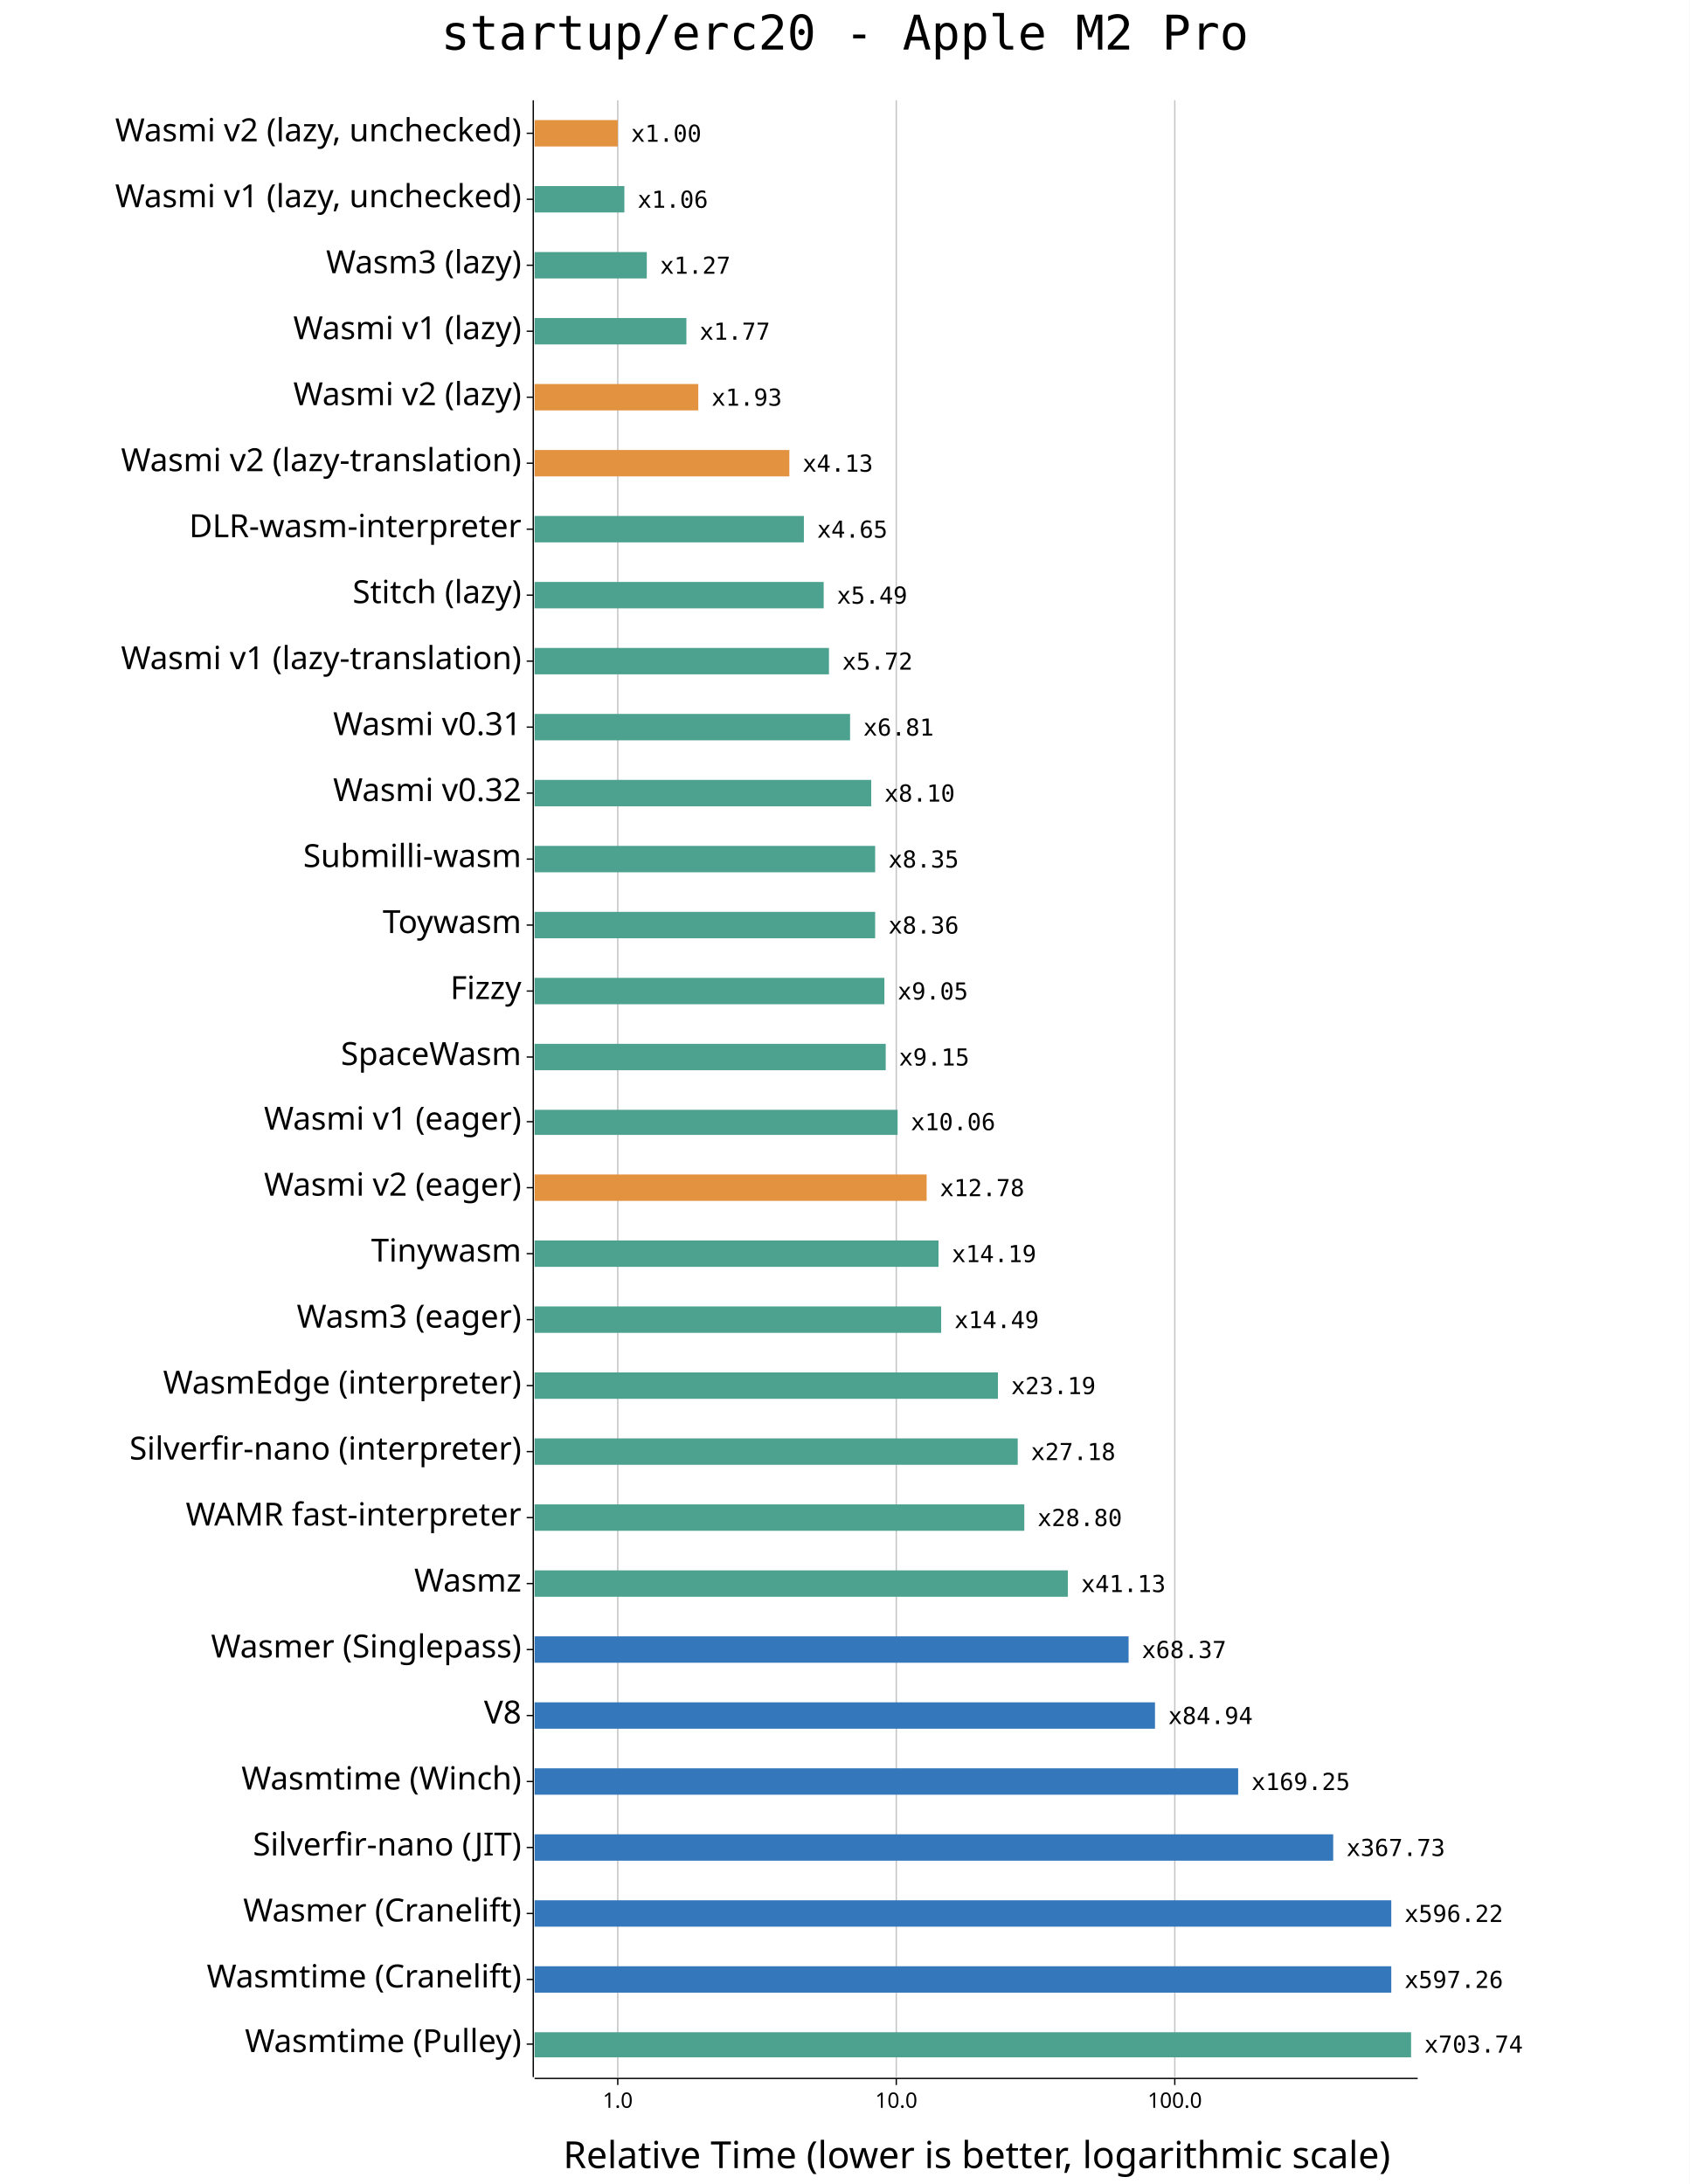
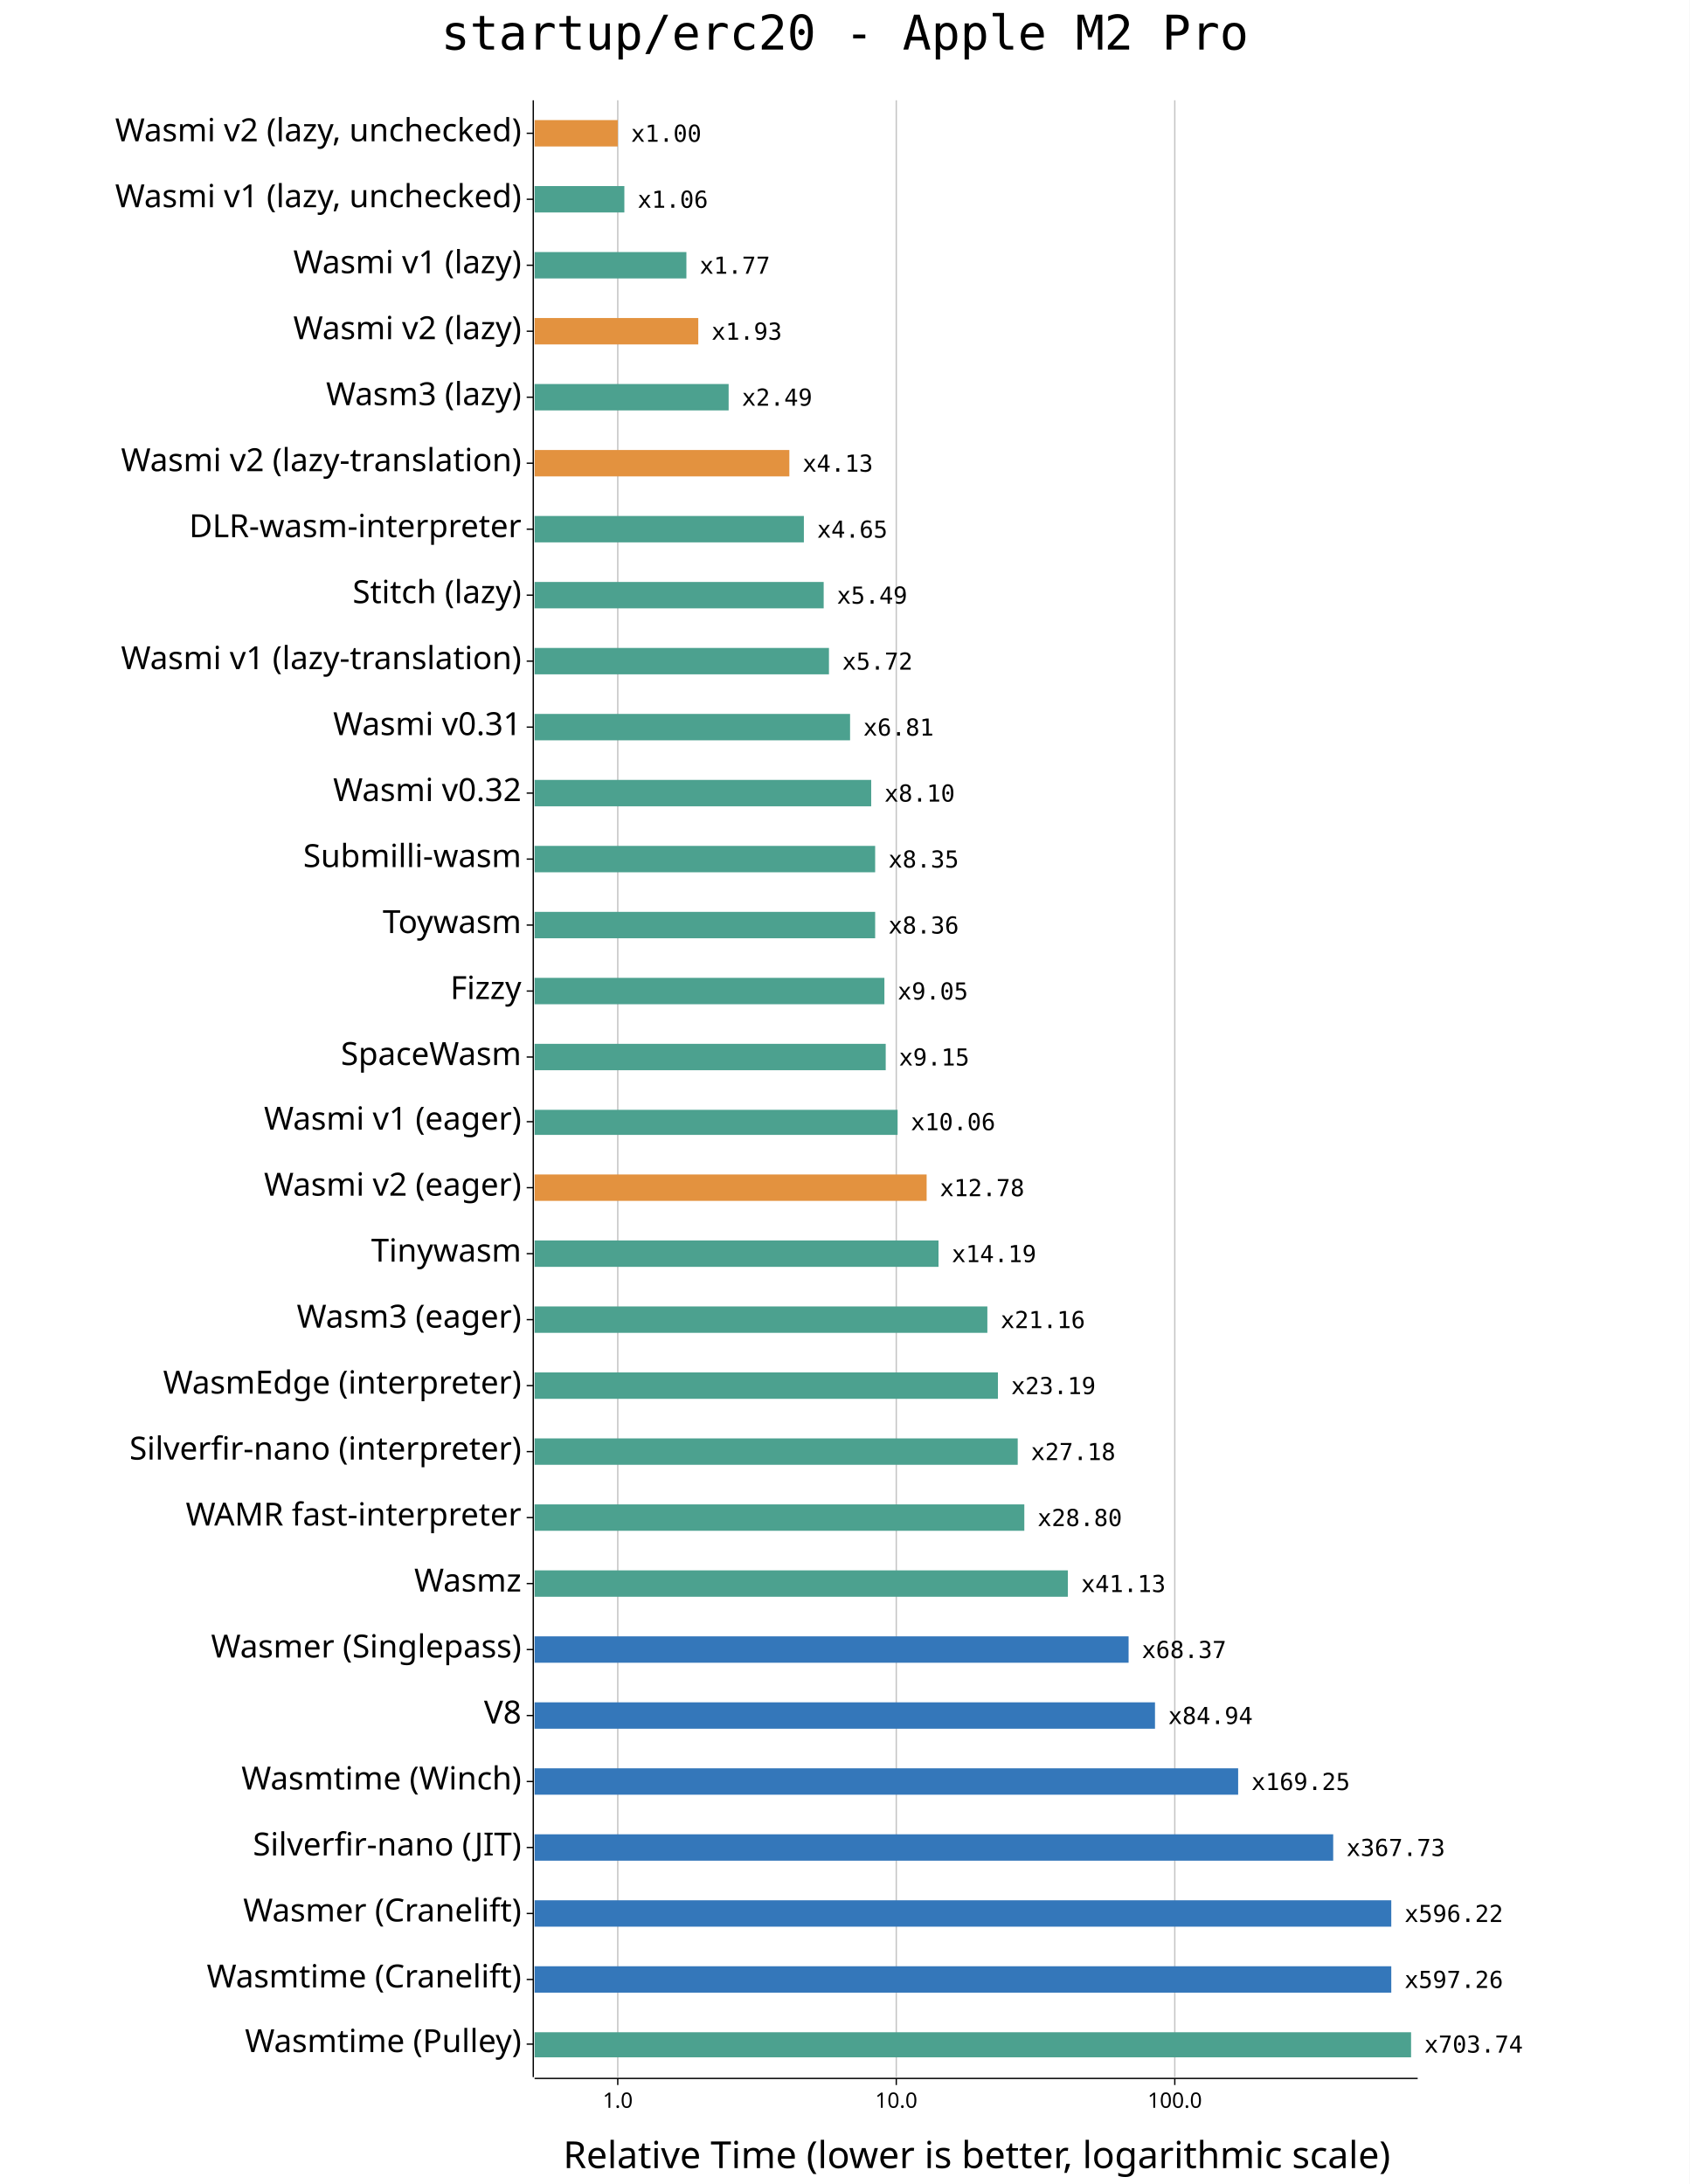
<svg xmlns="http://www.w3.org/2000/svg" width="1280" height="1655" viewBox="0 0 1280 1655">
  <rect x="0" y="0" width="1280" height="1655" opacity="1" fill="#FFFFFF" stroke="none" />
  <text x="640" y="10" dy="0.76em" text-anchor="middle" font-family="monospace" font-size="36.29" opacity="1" fill="#000000">
startup/erc20 - Apple M2 Pro
</text>
  <line opacity="0.1" stroke="#000000" stroke-width="1" x1="468" y1="1574" x2="468" y2="76" />
  <line opacity="0.1" stroke="#000000" stroke-width="1" x1="679" y1="1574" x2="679" y2="76" />
  <line opacity="0.1" stroke="#000000" stroke-width="1" x1="890" y1="1574" x2="890" y2="76" />
  <text x="5" y="825" dy="0.76em" text-anchor="middle" font-family="sans-serif" font-size="28.226" opacity="1" fill="#000000" transform="rotate(270, 5, 825)">

</text>
  <text x="740" y="1650" dy="-0.5ex" text-anchor="middle" font-family="sans-serif" font-size="28.226" opacity="1" fill="#000000">
Relative Time (lower is better, logarithmic scale)
</text>
  <line opacity="0.15" stroke="#000000" stroke-width="1" x1="468" y1="1574" x2="468" y2="76" />
  <line opacity="0.15" stroke="#000000" stroke-width="1" x1="679" y1="1574" x2="679" y2="76" />
  <line opacity="0.15" stroke="#000000" stroke-width="1" x1="890" y1="1574" x2="890" y2="76" />
  <polyline fill="none" opacity="1" stroke="#000000" stroke-width="1" points="404,76 404,1574 " />
  <text x="395" y="1549" dy="0.5ex" text-anchor="end" font-family="sans-serif" font-size="24.194" opacity="1" fill="#000000">
Wasmtime (Pulley)
</text>
  <polyline fill="none" opacity="1" stroke="#000000" stroke-width="1" points="399,1549 404,1549 " />
  <text x="395" y="1500" dy="0.5ex" text-anchor="end" font-family="sans-serif" font-size="24.194" opacity="1" fill="#000000">
Wasmtime (Cranelift)
</text>
  <polyline fill="none" opacity="1" stroke="#000000" stroke-width="1" points="399,1500 404,1500 " />
  <text x="395" y="1450" dy="0.5ex" text-anchor="end" font-family="sans-serif" font-size="24.194" opacity="1" fill="#000000">
Wasmer (Cranelift)
</text>
  <polyline fill="none" opacity="1" stroke="#000000" stroke-width="1" points="399,1450 404,1450 " />
  <text x="395" y="1400" dy="0.5ex" text-anchor="end" font-family="sans-serif" font-size="24.194" opacity="1" fill="#000000">
Silverfir-nano (JIT)
</text>
  <polyline fill="none" opacity="1" stroke="#000000" stroke-width="1" points="399,1400 404,1400 " />
  <text x="395" y="1350" dy="0.5ex" text-anchor="end" font-family="sans-serif" font-size="24.194" opacity="1" fill="#000000">
Wasmtime (Winch)
</text>
  <polyline fill="none" opacity="1" stroke="#000000" stroke-width="1" points="399,1350 404,1350 " />
  <text x="395" y="1300" dy="0.5ex" text-anchor="end" font-family="sans-serif" font-size="24.194" opacity="1" fill="#000000">
V8
</text>
  <polyline fill="none" opacity="1" stroke="#000000" stroke-width="1" points="399,1300 404,1300 " />
  <text x="395" y="1250" dy="0.5ex" text-anchor="end" font-family="sans-serif" font-size="24.194" opacity="1" fill="#000000">
Wasmer (Singlepass)
</text>
  <polyline fill="none" opacity="1" stroke="#000000" stroke-width="1" points="399,1250 404,1250 " />
  <text x="395" y="1200" dy="0.5ex" text-anchor="end" font-family="sans-serif" font-size="24.194" opacity="1" fill="#000000">
Wasmz
</text>
  <polyline fill="none" opacity="1" stroke="#000000" stroke-width="1" points="399,1200 404,1200 " />
  <text x="395" y="1150" dy="0.5ex" text-anchor="end" font-family="sans-serif" font-size="24.194" opacity="1" fill="#000000">
WAMR fast-interpreter
</text>
  <polyline fill="none" opacity="1" stroke="#000000" stroke-width="1" points="399,1150 404,1150 " />
  <text x="395" y="1100" dy="0.5ex" text-anchor="end" font-family="sans-serif" font-size="24.194" opacity="1" fill="#000000">
Silverfir-nano (interpreter)
</text>
  <polyline fill="none" opacity="1" stroke="#000000" stroke-width="1" points="399,1100 404,1100 " />
  <text x="395" y="1050" dy="0.5ex" text-anchor="end" font-family="sans-serif" font-size="24.194" opacity="1" fill="#000000">
WasmEdge (interpreter)
</text>
  <polyline fill="none" opacity="1" stroke="#000000" stroke-width="1" points="399,1050 404,1050 " />
  <text x="395" y="1000" dy="0.5ex" text-anchor="end" font-family="sans-serif" font-size="24.194" opacity="1" fill="#000000">
Wasm3 (eager)
</text>
  <polyline fill="none" opacity="1" stroke="#000000" stroke-width="1" points="399,1000 404,1000 " />
  <text x="395" y="950" dy="0.5ex" text-anchor="end" font-family="sans-serif" font-size="24.194" opacity="1" fill="#000000">
Tinywasm
</text>
  <polyline fill="none" opacity="1" stroke="#000000" stroke-width="1" points="399,950 404,950 " />
  <text x="395" y="900" dy="0.5ex" text-anchor="end" font-family="sans-serif" font-size="24.194" opacity="1" fill="#000000">
Wasmi v2 (eager)
</text>
  <polyline fill="none" opacity="1" stroke="#000000" stroke-width="1" points="399,900 404,900 " />
  <text x="395" y="850" dy="0.5ex" text-anchor="end" font-family="sans-serif" font-size="24.194" opacity="1" fill="#000000">
Wasmi v1 (eager)
</text>
  <polyline fill="none" opacity="1" stroke="#000000" stroke-width="1" points="399,850 404,850 " />
  <text x="395" y="801" dy="0.5ex" text-anchor="end" font-family="sans-serif" font-size="24.194" opacity="1" fill="#000000">
SpaceWasm
</text>
  <polyline fill="none" opacity="1" stroke="#000000" stroke-width="1" points="399,801 404,801 " />
  <text x="395" y="751" dy="0.5ex" text-anchor="end" font-family="sans-serif" font-size="24.194" opacity="1" fill="#000000">
Fizzy
</text>
  <polyline fill="none" opacity="1" stroke="#000000" stroke-width="1" points="399,751 404,751 " />
  <text x="395" y="701" dy="0.5ex" text-anchor="end" font-family="sans-serif" font-size="24.194" opacity="1" fill="#000000">
Toywasm
</text>
  <polyline fill="none" opacity="1" stroke="#000000" stroke-width="1" points="399,701 404,701 " />
  <text x="395" y="651" dy="0.5ex" text-anchor="end" font-family="sans-serif" font-size="24.194" opacity="1" fill="#000000">
Submilli-wasm
</text>
  <polyline fill="none" opacity="1" stroke="#000000" stroke-width="1" points="399,651 404,651 " />
  <text x="395" y="601" dy="0.5ex" text-anchor="end" font-family="sans-serif" font-size="24.194" opacity="1" fill="#000000">
Wasmi v0.32
</text>
  <polyline fill="none" opacity="1" stroke="#000000" stroke-width="1" points="399,601 404,601 " />
  <text x="395" y="551" dy="0.5ex" text-anchor="end" font-family="sans-serif" font-size="24.194" opacity="1" fill="#000000">
Wasmi v0.31
</text>
  <polyline fill="none" opacity="1" stroke="#000000" stroke-width="1" points="399,551 404,551 " />
  <text x="395" y="501" dy="0.5ex" text-anchor="end" font-family="sans-serif" font-size="24.194" opacity="1" fill="#000000">
Wasmi v1 (lazy-translation)
</text>
  <polyline fill="none" opacity="1" stroke="#000000" stroke-width="1" points="399,501 404,501 " />
  <text x="395" y="451" dy="0.5ex" text-anchor="end" font-family="sans-serif" font-size="24.194" opacity="1" fill="#000000">
Stitch (lazy)
</text>
  <polyline fill="none" opacity="1" stroke="#000000" stroke-width="1" points="399,451 404,451 " />
  <text x="395" y="401" dy="0.5ex" text-anchor="end" font-family="sans-serif" font-size="24.194" opacity="1" fill="#000000">
DLR-wasm-interpreter
</text>
  <polyline fill="none" opacity="1" stroke="#000000" stroke-width="1" points="399,401 404,401 " />
  <text x="395" y="351" dy="0.5ex" text-anchor="end" font-family="sans-serif" font-size="24.194" opacity="1" fill="#000000">
Wasmi v2 (lazy-translation)
</text>
  <polyline fill="none" opacity="1" stroke="#000000" stroke-width="1" points="399,351 404,351 " />
  <text x="395" y="301" dy="0.5ex" text-anchor="end" font-family="sans-serif" font-size="24.194" opacity="1" fill="#000000">
- Wasmi v2 (lazy)
+ Wasm3 (lazy)
</text>
  <polyline fill="none" opacity="1" stroke="#000000" stroke-width="1" points="399,301 404,301 " />
  <text x="395" y="251" dy="0.5ex" text-anchor="end" font-family="sans-serif" font-size="24.194" opacity="1" fill="#000000">
- Wasmi v1 (lazy)
+ Wasmi v2 (lazy)
</text>
  <polyline fill="none" opacity="1" stroke="#000000" stroke-width="1" points="399,251 404,251 " />
  <text x="395" y="201" dy="0.5ex" text-anchor="end" font-family="sans-serif" font-size="24.194" opacity="1" fill="#000000">
- Wasm3 (lazy)
+ Wasmi v1 (lazy)
</text>
  <polyline fill="none" opacity="1" stroke="#000000" stroke-width="1" points="399,201 404,201 " />
  <text x="395" y="151" dy="0.5ex" text-anchor="end" font-family="sans-serif" font-size="24.194" opacity="1" fill="#000000">
Wasmi v1 (lazy, unchecked)
</text>
  <polyline fill="none" opacity="1" stroke="#000000" stroke-width="1" points="399,151 404,151 " />
  <text x="395" y="101" dy="0.5ex" text-anchor="end" font-family="sans-serif" font-size="24.194" opacity="1" fill="#000000">
Wasmi v2 (lazy, unchecked)
</text>
  <polyline fill="none" opacity="1" stroke="#000000" stroke-width="1" points="399,101 404,101 " />
  <polyline fill="none" opacity="1" stroke="#000000" stroke-width="1" points="405,1575 1074,1575 " />
  <text x="468" y="1585" dy="0.76em" text-anchor="middle" font-family="sans-serif" font-size="16.129" opacity="1" fill="#000000">
1.0
</text>
  <polyline fill="none" opacity="1" stroke="#000000" stroke-width="1" points="468,1575 468,1580 " />
  <text x="679" y="1585" dy="0.76em" text-anchor="middle" font-family="sans-serif" font-size="16.129" opacity="1" fill="#000000">
10.0
</text>
  <polyline fill="none" opacity="1" stroke="#000000" stroke-width="1" points="679,1575 679,1580 " />
  <text x="890" y="1585" dy="0.76em" text-anchor="middle" font-family="sans-serif" font-size="16.129" opacity="1" fill="#000000">
100.0
</text>
  <polyline fill="none" opacity="1" stroke="#000000" stroke-width="1" points="890,1575 890,1580 " />
-   <rect x="405" y="841" width="275" height="19" opacity="1" fill="#4CA18F" stroke="none" />
-   <rect x="405" y="541" width="239" height="20" opacity="1" fill="#4CA18F" stroke="none" />
-   <rect x="405" y="441" width="219" height="20" opacity="1" fill="#4CA18F" stroke="none" />
-   <rect x="405" y="191" width="85" height="20" opacity="1" fill="#4CA18F" stroke="none" />
+   <rect x="405" y="1040" width="351" height="20" opacity="1" fill="#4CA18F" stroke="none" />
+   <rect x="405" y="1340" width="533" height="20" opacity="1" fill="#3477BA" stroke="none" />
+   <rect x="405" y="990" width="343" height="20" opacity="1" fill="#4CA18F" stroke="none" />
  <rect x="405" y="1240" width="450" height="20" opacity="1" fill="#3477BA" stroke="none" />
-   <rect x="405" y="1090" width="366" height="20" opacity="1" fill="#4CA18F" stroke="none" />
-   <rect x="405" y="1490" width="649" height="20" opacity="1" fill="#3477BA" stroke="none" />
-   <rect x="405" y="990" width="308" height="20" opacity="1" fill="#4CA18F" stroke="none" />
+   <rect x="405" y="1390" width="605" height="20" opacity="1" fill="#3477BA" stroke="none" />
  <rect x="405" y="391" width="204" height="20" opacity="1" fill="#4CA18F" stroke="none" />
  <rect x="405" y="890" width="297" height="20" opacity="1" fill="#E3923F" stroke="none" />
+   <rect x="405" y="841" width="275" height="19" opacity="1" fill="#4CA18F" stroke="none" />
+   <rect x="405" y="641" width="258" height="20" opacity="1" fill="#4CA18F" stroke="none" />
+   <rect x="405" y="541" width="239" height="20" opacity="1" fill="#4CA18F" stroke="none" />
+   <rect x="405" y="241" width="124" height="20" opacity="1" fill="#E3923F" stroke="none" />
+   <rect x="405" y="291" width="147" height="20" opacity="1" fill="#4CA18F" stroke="none" />
+   <rect x="405" y="1140" width="371" height="20" opacity="1" fill="#4CA18F" stroke="none" />
+   <rect x="405" y="1490" width="649" height="20" opacity="1" fill="#3477BA" stroke="none" />
+   <rect x="405" y="491" width="223" height="20" opacity="1" fill="#4CA18F" stroke="none" />
+   <rect x="405" y="341" width="193" height="20" opacity="1" fill="#E3923F" stroke="none" />
+   <rect x="405" y="191" width="115" height="20" opacity="1" fill="#4CA18F" stroke="none" />
+   <rect x="405" y="1440" width="649" height="20" opacity="1" fill="#3477BA" stroke="none" />
+   <rect x="405" y="441" width="219" height="20" opacity="1" fill="#4CA18F" stroke="none" />
+   <rect x="405" y="691" width="258" height="20" opacity="1" fill="#4CA18F" stroke="none" />
  <rect x="405" y="791" width="266" height="20" opacity="1" fill="#4CA18F" stroke="none" />
-   <rect x="405" y="1340" width="533" height="20" opacity="1" fill="#3477BA" stroke="none" />
-   <rect x="405" y="491" width="223" height="20" opacity="1" fill="#4CA18F" stroke="none" />
+   <rect x="405" y="1290" width="470" height="20" opacity="1" fill="#3477BA" stroke="none" />
+   <rect x="405" y="591" width="255" height="20" opacity="1" fill="#4CA18F" stroke="none" />
+   <rect x="405" y="1190" width="404" height="20" opacity="1" fill="#4CA18F" stroke="none" />
+   <rect x="405" y="741" width="265" height="20" opacity="1" fill="#4CA18F" stroke="none" />
  <rect x="405" y="1540" width="664" height="19" opacity="1" fill="#4CA18F" stroke="none" />
-   <rect x="405" y="1040" width="351" height="20" opacity="1" fill="#4CA18F" stroke="none" />
-   <rect x="405" y="1390" width="605" height="20" opacity="1" fill="#3477BA" stroke="none" />
-   <rect x="405" y="641" width="258" height="20" opacity="1" fill="#4CA18F" stroke="none" />
+   <rect x="405" y="141" width="68" height="20" opacity="1" fill="#4CA18F" stroke="none" />
  <rect x="405" y="940" width="306" height="20" opacity="1" fill="#4CA18F" stroke="none" />
-   <rect x="405" y="1440" width="649" height="20" opacity="1" fill="#3477BA" stroke="none" />
-   <rect x="405" y="1290" width="470" height="20" opacity="1" fill="#3477BA" stroke="none" />
-   <rect x="405" y="741" width="265" height="20" opacity="1" fill="#4CA18F" stroke="none" />
-   <rect x="405" y="1190" width="404" height="20" opacity="1" fill="#4CA18F" stroke="none" />
-   <rect x="405" y="1140" width="371" height="20" opacity="1" fill="#4CA18F" stroke="none" />
-   <rect x="405" y="341" width="193" height="20" opacity="1" fill="#E3923F" stroke="none" />
-   <rect x="405" y="141" width="68" height="20" opacity="1" fill="#4CA18F" stroke="none" />
-   <rect x="405" y="291" width="124" height="20" opacity="1" fill="#E3923F" stroke="none" />
  <rect x="405" y="91" width="63" height="20" opacity="1" fill="#E3923F" stroke="none" />
-   <rect x="405" y="591" width="255" height="20" opacity="1" fill="#4CA18F" stroke="none" />
-   <rect x="405" y="691" width="258" height="20" opacity="1" fill="#4CA18F" stroke="none" />
-   <rect x="405" y="241" width="115" height="20" opacity="1" fill="#4CA18F" stroke="none" />
+   <rect x="405" y="1090" width="366" height="20" opacity="1" fill="#4CA18F" stroke="none" />
  <text x="1079" y="1551" dy="0.5ex" text-anchor="start" font-family="monospace" font-size="17.742" opacity="1" fill="#000000">
x703.74
</text>
  <text x="1064" y="1502" dy="0.5ex" text-anchor="start" font-family="monospace" font-size="17.742" opacity="1" fill="#000000">
x597.26
</text>
  <text x="1064" y="1452" dy="0.5ex" text-anchor="start" font-family="monospace" font-size="17.742" opacity="1" fill="#000000">
x596.22
</text>
  <text x="1020" y="1402" dy="0.5ex" text-anchor="start" font-family="monospace" font-size="17.742" opacity="1" fill="#000000">
x367.73
</text>
  <text x="948" y="1352" dy="0.5ex" text-anchor="start" font-family="monospace" font-size="17.742" opacity="1" fill="#000000">
x169.25
</text>
  <text x="885" y="1302" dy="0.5ex" text-anchor="start" font-family="monospace" font-size="17.742" opacity="1" fill="#000000">
x84.94
</text>
  <text x="865" y="1252" dy="0.5ex" text-anchor="start" font-family="monospace" font-size="17.742" opacity="1" fill="#000000">
x68.37
</text>
  <text x="819" y="1202" dy="0.5ex" text-anchor="start" font-family="monospace" font-size="17.742" opacity="1" fill="#000000">
x41.13
</text>
  <text x="786" y="1152" dy="0.5ex" text-anchor="start" font-family="monospace" font-size="17.742" opacity="1" fill="#000000">
x28.80
</text>
  <text x="781" y="1102" dy="0.5ex" text-anchor="start" font-family="monospace" font-size="17.742" opacity="1" fill="#000000">
x27.18
</text>
  <text x="766" y="1052" dy="0.5ex" text-anchor="start" font-family="monospace" font-size="17.742" opacity="1" fill="#000000">
x23.19
</text>
-   <text x="723" y="1002" dy="0.5ex" text-anchor="start" font-family="monospace" font-size="17.742" opacity="1" fill="#000000">
- x14.49
+   <text x="758" y="1002" dy="0.5ex" text-anchor="start" font-family="monospace" font-size="17.742" opacity="1" fill="#000000">
+ x21.16
</text>
  <text x="721" y="952" dy="0.5ex" text-anchor="start" font-family="monospace" font-size="17.742" opacity="1" fill="#000000">
x14.19
</text>
  <text x="712" y="902" dy="0.5ex" text-anchor="start" font-family="monospace" font-size="17.742" opacity="1" fill="#000000">
x12.78
</text>
  <text x="690" y="852" dy="0.5ex" text-anchor="start" font-family="monospace" font-size="17.742" opacity="1" fill="#000000">
x10.06
</text>
  <text x="681" y="803" dy="0.5ex" text-anchor="start" font-family="monospace" font-size="17.742" opacity="1" fill="#000000">
x9.15
</text>
  <text x="680" y="753" dy="0.5ex" text-anchor="start" font-family="monospace" font-size="17.742" opacity="1" fill="#000000">
x9.05
</text>
  <text x="673" y="703" dy="0.5ex" text-anchor="start" font-family="monospace" font-size="17.742" opacity="1" fill="#000000">
x8.36
</text>
  <text x="673" y="653" dy="0.5ex" text-anchor="start" font-family="monospace" font-size="17.742" opacity="1" fill="#000000">
x8.35
</text>
  <text x="670" y="603" dy="0.5ex" text-anchor="start" font-family="monospace" font-size="17.742" opacity="1" fill="#000000">
x8.10
</text>
  <text x="654" y="553" dy="0.5ex" text-anchor="start" font-family="monospace" font-size="17.742" opacity="1" fill="#000000">
x6.81
</text>
  <text x="638" y="503" dy="0.5ex" text-anchor="start" font-family="monospace" font-size="17.742" opacity="1" fill="#000000">
x5.72
</text>
  <text x="634" y="453" dy="0.5ex" text-anchor="start" font-family="monospace" font-size="17.742" opacity="1" fill="#000000">
x5.49
</text>
  <text x="619" y="403" dy="0.5ex" text-anchor="start" font-family="monospace" font-size="17.742" opacity="1" fill="#000000">
x4.65
</text>
  <text x="608" y="353" dy="0.5ex" text-anchor="start" font-family="monospace" font-size="17.742" opacity="1" fill="#000000">
x4.13
</text>
-   <text x="539" y="303" dy="0.5ex" text-anchor="start" font-family="monospace" font-size="17.742" opacity="1" fill="#000000">
+   <text x="562" y="303" dy="0.5ex" text-anchor="start" font-family="monospace" font-size="17.742" opacity="1" fill="#000000">
+ x2.49
+ </text>
+   <text x="539" y="253" dy="0.5ex" text-anchor="start" font-family="monospace" font-size="17.742" opacity="1" fill="#000000">
x1.93
</text>
-   <text x="530" y="253" dy="0.5ex" text-anchor="start" font-family="monospace" font-size="17.742" opacity="1" fill="#000000">
+   <text x="530" y="203" dy="0.5ex" text-anchor="start" font-family="monospace" font-size="17.742" opacity="1" fill="#000000">
x1.77
- </text>
-   <text x="500" y="203" dy="0.5ex" text-anchor="start" font-family="monospace" font-size="17.742" opacity="1" fill="#000000">
- x1.27
</text>
  <text x="483" y="153" dy="0.5ex" text-anchor="start" font-family="monospace" font-size="17.742" opacity="1" fill="#000000">
x1.06
</text>
  <text x="478" y="103" dy="0.5ex" text-anchor="start" font-family="monospace" font-size="17.742" opacity="1" fill="#000000">
x1.00
</text>
</svg>
